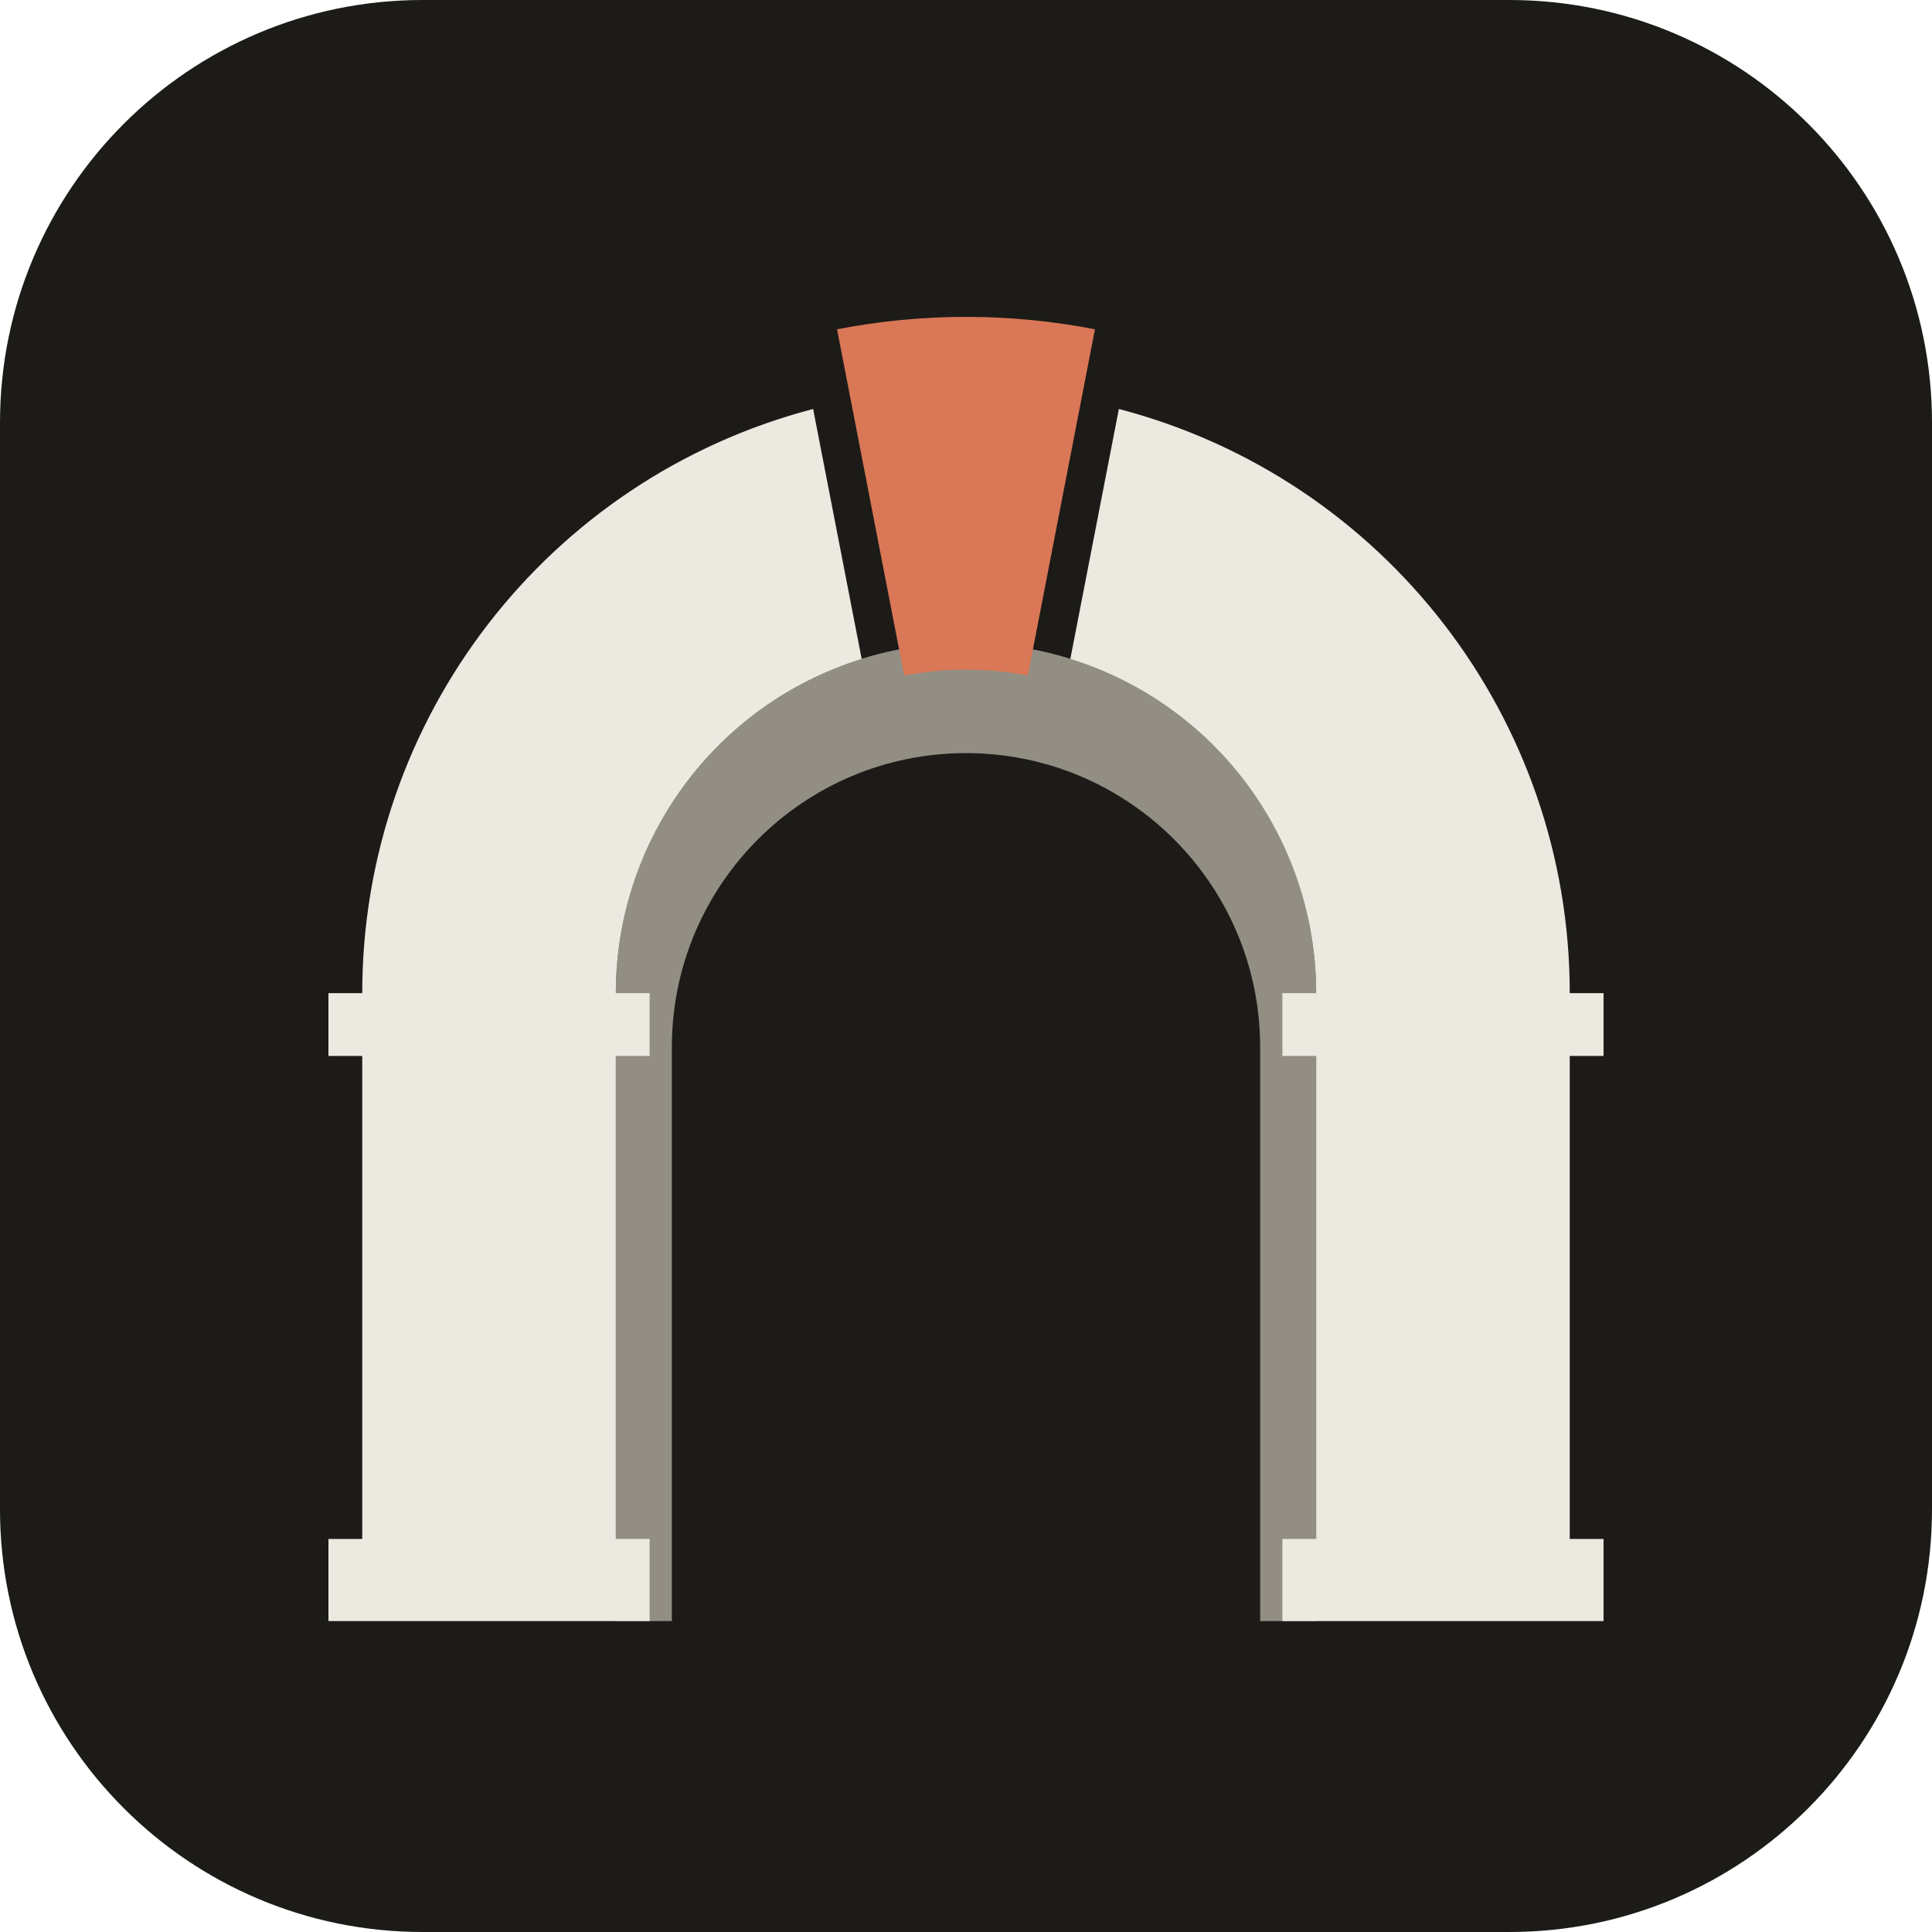
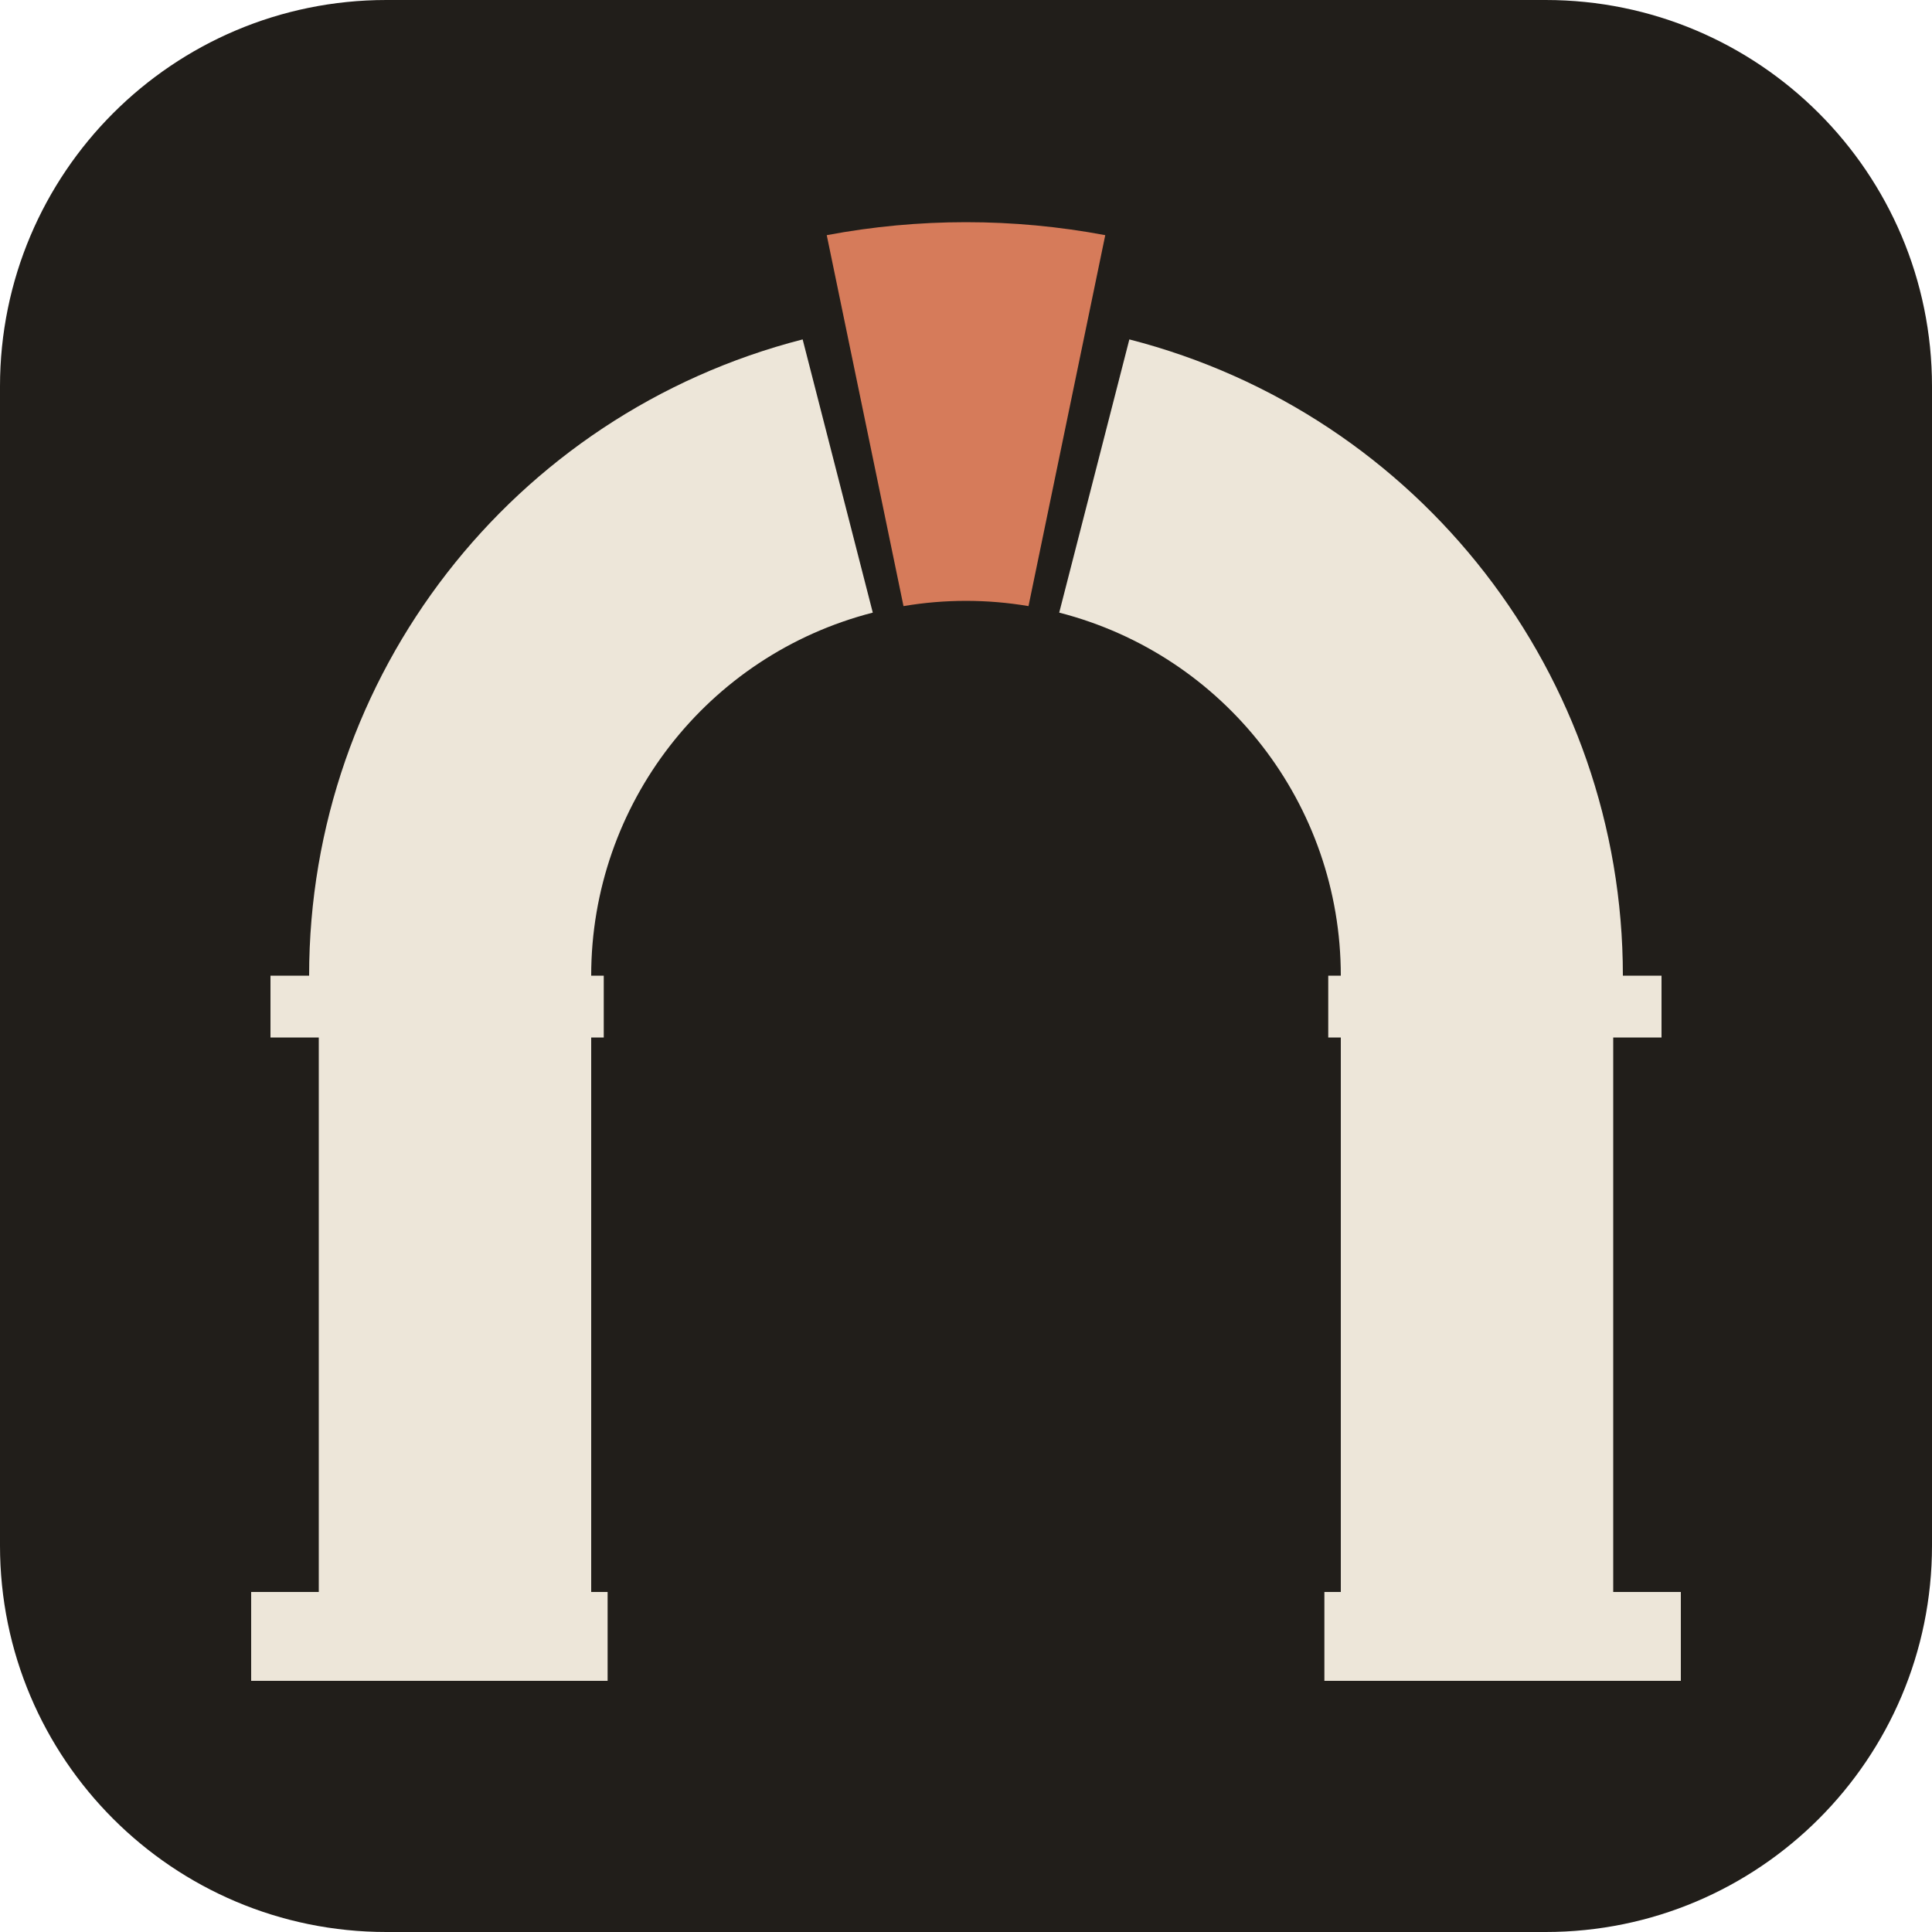
- <svg xmlns="http://www.w3.org/2000/svg" viewBox="0 0 64 64" role="img" aria-label="Atrium">
-   <rect width="64" height="64" rx="14" fill="#1c1b18" />
-   <g transform="translate(6.4 6.5) scale(.8)">
-     <path fill="#928e83" d="M17.5 59V33A14.5 14.5 0 0 1 46.5 33V59H44.18V35.24A12.18 12.18 0 0 0 19.82 35.24V59Z" />
-     <path fill="#ece9e1" d="M57 33A25 25 0 0 0 38.33 8.81L36.32 19.16A14.5 14.5 0 0 1 46.5 33ZM25.67 8.81A25 25 0 0 0 7 33L17.5 33A14.5 14.5 0 0 1 27.68 19.16ZM7 33H17.5V59H7ZM5.6 33H18.9v2.6H5.6ZM5.6 55.6H18.9V59H5.6ZM46.5 33H57V59H46.5ZM45.1 33H58.4v2.6H45.1ZM45.1 55.6H58.4V59H45.1Z" />
-     <path fill="#d97757" d="M37.34 5.51A28 28 0 0 0 26.66 5.51L29.44 19.85A13.4 13.4 0 0 1 34.56 19.85Z" />
+ <svg xmlns="http://www.w3.org/2000/svg" viewBox="0 0 100 100" role="img" aria-label="Atrium" width="100" height="100">
+   <rect width="100" height="100" rx="20" fill="#211E1A" />
+   <g transform="translate(0 0)">
+     <path fill="#EDE6D9" d="M41.545 17.568A34 34 0 0 0 16 50.5H14 V53.7H16.5V82.4H13V87H31.45V82.4H30.6V53.7H31.25V50.5H30.6A19.4 19.4 0 0 1 45.175 31.709Z" />
+     <g transform="translate(100 0) scale(-1 1)">
+       <path fill="#EDE6D9" d="M41.545 17.568A34 34 0 0 0 16 50.5H14 V53.7H16.5V82.4H13V87H31.45V82.4H30.6V53.7H31.25V50.5H30.6A19.4 19.4 0 0 1 45.175 31.709Z" />
+     </g>
+     <path fill="#D67B5A" d="M42.792 12.172A39 39 0 0 1 57.208 12.172L53.235 31.372A19.4 19.4 0 0 0 46.765 31.372Z" />
  </g>
</svg>
